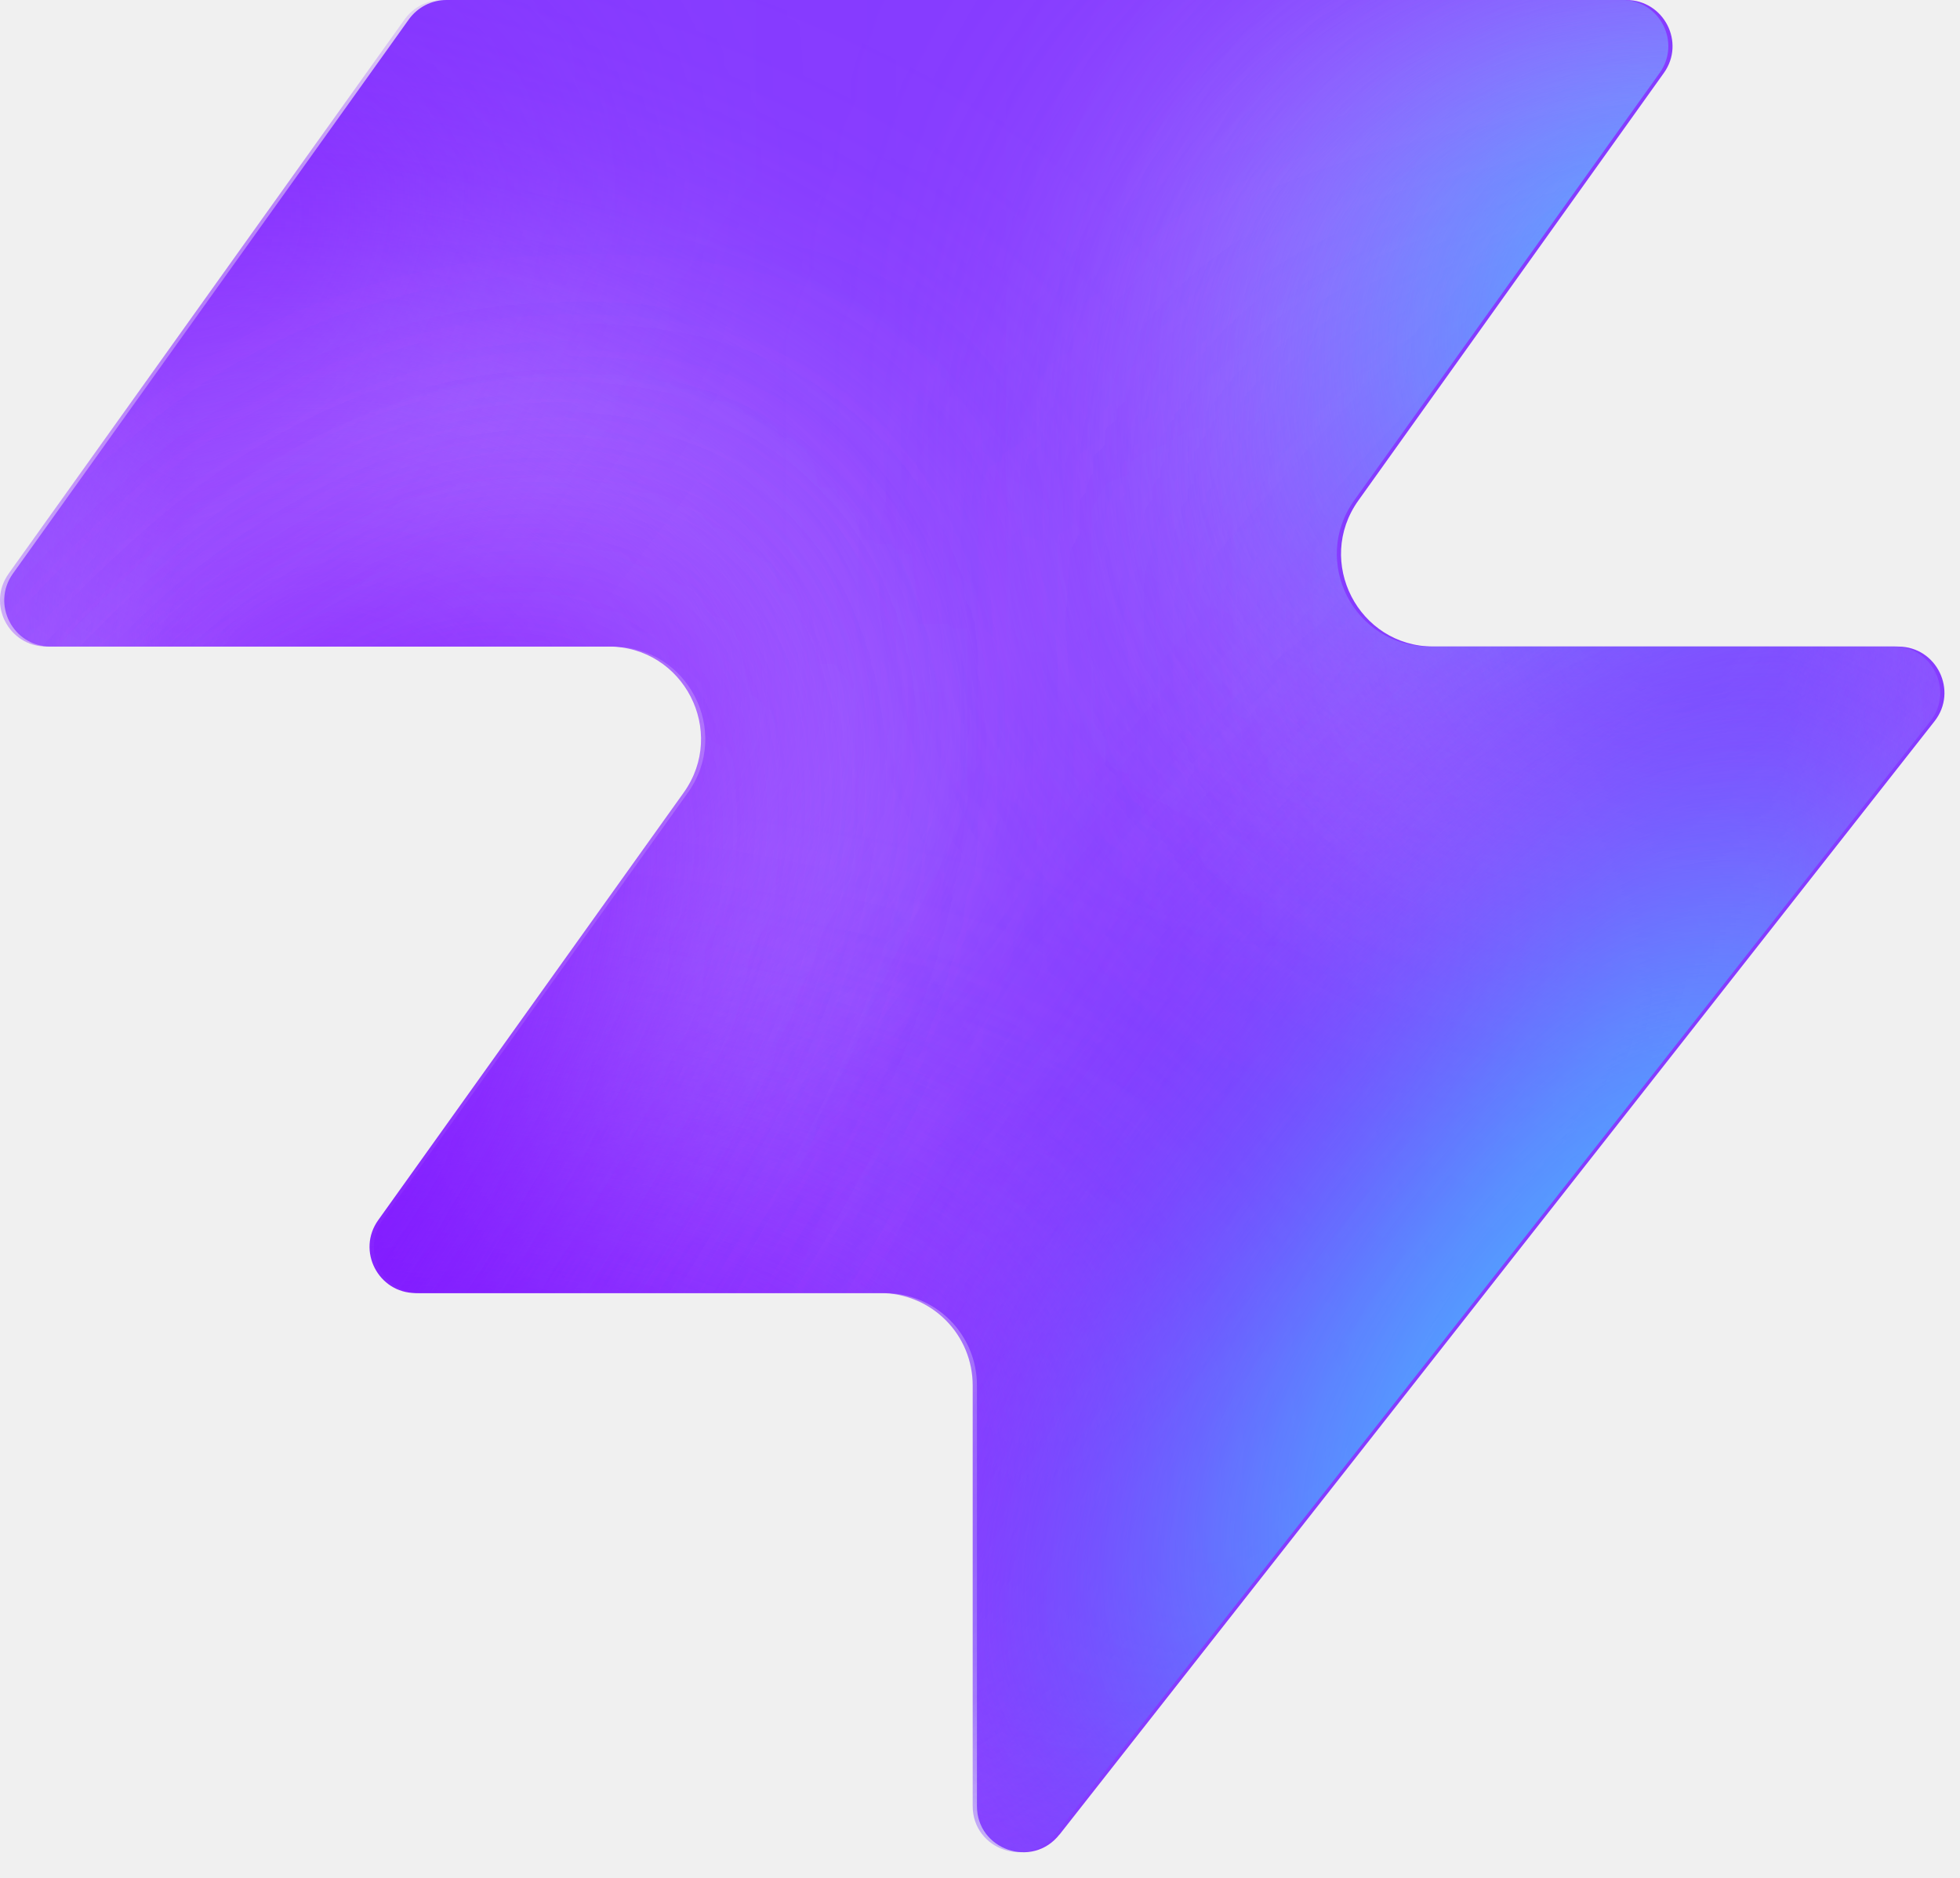
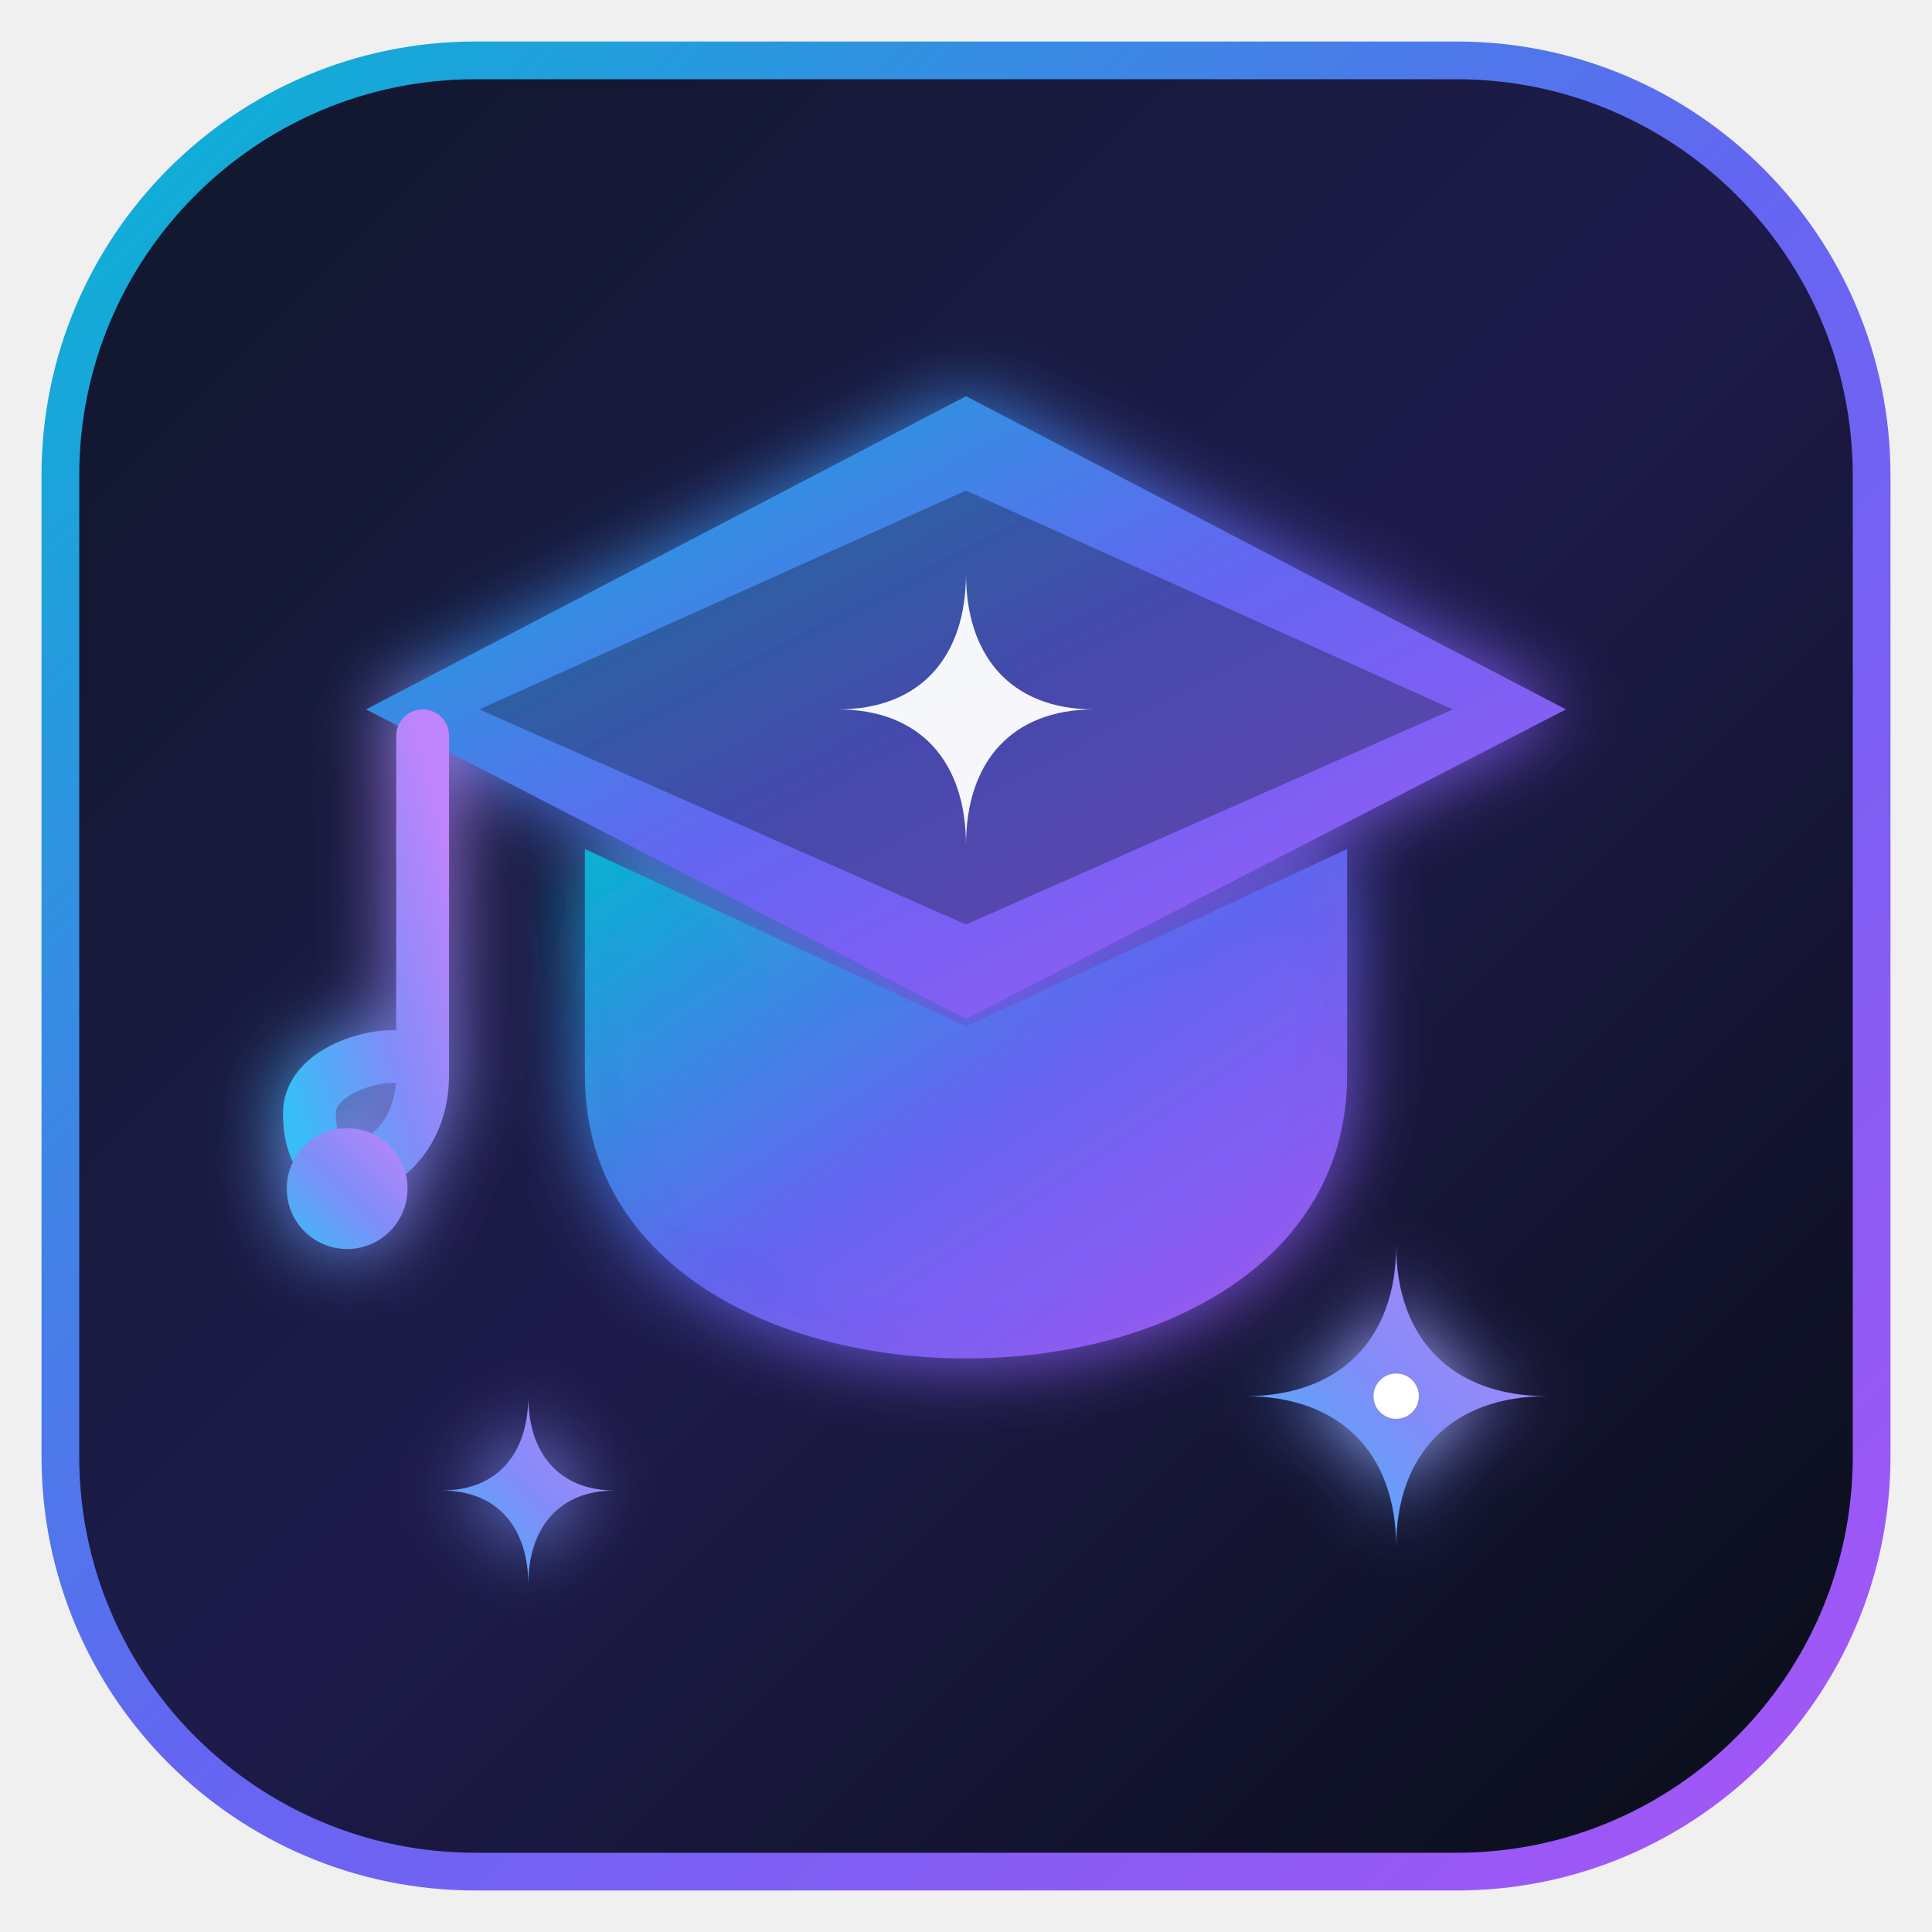
- <svg xmlns="http://www.w3.org/2000/svg" width="48" height="46" fill="none" viewBox="0 0 48 46">
-   <path fill="#863bff" d="M25.946 44.938c-.664.845-2.021.375-2.021-.698V33.937a2.26 2.26 0 0 0-2.262-2.262H10.287c-.92 0-1.456-1.04-.92-1.788l7.48-10.471c1.07-1.497 0-3.578-1.842-3.578H1.237c-.92 0-1.456-1.04-.92-1.788L10.013.474c.214-.297.556-.474.92-.474h28.894c.92 0 1.456 1.04.92 1.788l-7.48 10.471c-1.07 1.498 0 3.579 1.842 3.579h11.377c.943 0 1.473 1.088.89 1.83L25.947 44.94z" style="fill:#863bff;fill:color(display-p3 .525 .23 1);fill-opacity:1" />
-   <mask id="a" width="48" height="46" x="0" y="0" maskUnits="userSpaceOnUse" style="mask-type:alpha">
-     <path fill="#000" d="M25.842 44.938c-.664.844-2.021.375-2.021-.698V33.937a2.26 2.26 0 0 0-2.262-2.262H10.183c-.92 0-1.456-1.04-.92-1.788l7.48-10.471c1.07-1.498 0-3.579-1.842-3.579H1.133c-.92 0-1.456-1.04-.92-1.787L9.91.473c.214-.297.556-.474.92-.474h28.894c.92 0 1.456 1.04.92 1.788l-7.48 10.471c-1.07 1.498 0 3.578 1.842 3.578h11.377c.943 0 1.473 1.088.89 1.832L25.843 44.94z" style="fill:#000;fill-opacity:1" />
-   </mask>
-   <g mask="url(#a)">
-     <g filter="url(#b)">
-       <ellipse cx="5.508" cy="14.704" fill="#ede6ff" rx="5.508" ry="14.704" style="fill:#ede6ff;fill:color(display-p3 .927 .903 1);fill-opacity:1" transform="matrix(.00324 1 1 -.00324 -4.47 31.516)" />
-     </g>
-     <g filter="url(#c)">
-       <ellipse cx="10.399" cy="29.851" fill="#ede6ff" rx="10.399" ry="29.851" style="fill:#ede6ff;fill:color(display-p3 .927 .903 1);fill-opacity:1" transform="matrix(.00324 1 1 -.00324 -39.328 7.883)" />
-     </g>
-     <g filter="url(#d)">
-       <ellipse cx="5.508" cy="30.487" fill="#7e14ff" rx="5.508" ry="30.487" style="fill:#7e14ff;fill:color(display-p3 .492 .077 1);fill-opacity:1" transform="rotate(89.814 -25.913 -14.639)scale(1 -1)" />
-     </g>
-     <g filter="url(#e)">
-       <ellipse cx="5.508" cy="30.599" fill="#7e14ff" rx="5.508" ry="30.599" style="fill:#7e14ff;fill:color(display-p3 .492 .077 1);fill-opacity:1" transform="rotate(89.814 -32.644 -3.334)scale(1 -1)" />
-     </g>
-     <g filter="url(#f)">
-       <ellipse cx="5.508" cy="30.599" fill="#7e14ff" rx="5.508" ry="30.599" style="fill:#7e14ff;fill:color(display-p3 .492 .077 1);fill-opacity:1" transform="matrix(.00324 1 1 -.00324 -34.34 30.47)" />
-     </g>
-     <g filter="url(#g)">
-       <ellipse cx="14.072" cy="22.078" fill="#ede6ff" rx="14.072" ry="22.078" style="fill:#ede6ff;fill:color(display-p3 .927 .903 1);fill-opacity:1" transform="rotate(93.35 24.506 48.493)scale(-1 1)" />
-     </g>
-     <g filter="url(#h)">
-       <ellipse cx="3.47" cy="21.501" fill="#7e14ff" rx="3.47" ry="21.501" style="fill:#7e14ff;fill:color(display-p3 .492 .077 1);fill-opacity:1" transform="rotate(89.009 28.708 47.59)scale(-1 1)" />
-     </g>
-     <g filter="url(#i)">
-       <ellipse cx="3.47" cy="21.501" fill="#7e14ff" rx="3.47" ry="21.501" style="fill:#7e14ff;fill:color(display-p3 .492 .077 1);fill-opacity:1" transform="rotate(89.009 28.708 47.59)scale(-1 1)" />
-     </g>
-     <g filter="url(#j)">
-       <ellipse cx=".387" cy="8.972" fill="#7e14ff" rx="4.407" ry="29.108" style="fill:#7e14ff;fill:color(display-p3 .492 .077 1);fill-opacity:1" transform="rotate(39.51 .387 8.972)" />
-     </g>
-     <g filter="url(#k)">
-       <ellipse cx="47.523" cy="-6.092" fill="#7e14ff" rx="4.407" ry="29.108" style="fill:#7e14ff;fill:color(display-p3 .492 .077 1);fill-opacity:1" transform="rotate(37.892 47.523 -6.092)" />
-     </g>
-     <g filter="url(#l)">
-       <ellipse cx="41.412" cy="6.333" fill="#47bfff" rx="5.971" ry="9.665" style="fill:#47bfff;fill:color(display-p3 .28 .748 1);fill-opacity:1" transform="rotate(37.892 41.412 6.333)" />
-     </g>
-     <g filter="url(#m)">
-       <ellipse cx="-1.879" cy="38.332" fill="#7e14ff" rx="4.407" ry="29.108" style="fill:#7e14ff;fill:color(display-p3 .492 .077 1);fill-opacity:1" transform="rotate(37.892 -1.88 38.332)" />
-     </g>
-     <g filter="url(#n)">
-       <ellipse cx="-1.879" cy="38.332" fill="#7e14ff" rx="4.407" ry="29.108" style="fill:#7e14ff;fill:color(display-p3 .492 .077 1);fill-opacity:1" transform="rotate(37.892 -1.88 38.332)" />
-     </g>
-     <g filter="url(#o)">
-       <ellipse cx="35.651" cy="29.907" fill="#7e14ff" rx="4.407" ry="29.108" style="fill:#7e14ff;fill:color(display-p3 .492 .077 1);fill-opacity:1" transform="rotate(37.892 35.651 29.907)" />
-     </g>
-     <g filter="url(#p)">
-       <ellipse cx="38.418" cy="32.4" fill="#47bfff" rx="5.971" ry="15.297" style="fill:#47bfff;fill:color(display-p3 .28 .748 1);fill-opacity:1" transform="rotate(37.892 38.418 32.4)" />
-     </g>
-   </g>
+ <svg xmlns="http://www.w3.org/2000/svg" viewBox="0 0 512 512" width="100%" height="100%">
  <defs>
-     <filter id="b" width="60.045" height="41.654" x="-19.77" y="16.149" color-interpolation-filters="sRGB" filterUnits="userSpaceOnUse">
-       <feFlood flood-opacity="0" result="BackgroundImageFix" />
-       <feBlend in="SourceGraphic" in2="BackgroundImageFix" result="shape" />
-       <feGaussianBlur result="effect1_foregroundBlur_2002_17158" stdDeviation="7.659" />
-     </filter>
-     <filter id="c" width="90.34" height="51.437" x="-54.613" y="-7.533" color-interpolation-filters="sRGB" filterUnits="userSpaceOnUse">
-       <feFlood flood-opacity="0" result="BackgroundImageFix" />
-       <feBlend in="SourceGraphic" in2="BackgroundImageFix" result="shape" />
-       <feGaussianBlur result="effect1_foregroundBlur_2002_17158" stdDeviation="7.659" />
-     </filter>
-     <filter id="d" width="79.355" height="29.4" x="-49.64" y="2.03" color-interpolation-filters="sRGB" filterUnits="userSpaceOnUse">
-       <feFlood flood-opacity="0" result="BackgroundImageFix" />
-       <feBlend in="SourceGraphic" in2="BackgroundImageFix" result="shape" />
-       <feGaussianBlur result="effect1_foregroundBlur_2002_17158" stdDeviation="4.596" />
-     </filter>
-     <filter id="e" width="79.579" height="29.4" x="-45.045" y="20.029" color-interpolation-filters="sRGB" filterUnits="userSpaceOnUse">
-       <feFlood flood-opacity="0" result="BackgroundImageFix" />
-       <feBlend in="SourceGraphic" in2="BackgroundImageFix" result="shape" />
-       <feGaussianBlur result="effect1_foregroundBlur_2002_17158" stdDeviation="4.596" />
-     </filter>
-     <filter id="f" width="79.579" height="29.4" x="-43.513" y="21.178" color-interpolation-filters="sRGB" filterUnits="userSpaceOnUse">
-       <feFlood flood-opacity="0" result="BackgroundImageFix" />
-       <feBlend in="SourceGraphic" in2="BackgroundImageFix" result="shape" />
-       <feGaussianBlur result="effect1_foregroundBlur_2002_17158" stdDeviation="4.596" />
-     </filter>
-     <filter id="g" width="74.749" height="58.852" x="15.756" y="-17.901" color-interpolation-filters="sRGB" filterUnits="userSpaceOnUse">
-       <feFlood flood-opacity="0" result="BackgroundImageFix" />
-       <feBlend in="SourceGraphic" in2="BackgroundImageFix" result="shape" />
-       <feGaussianBlur result="effect1_foregroundBlur_2002_17158" stdDeviation="7.659" />
-     </filter>
-     <filter id="h" width="61.377" height="25.362" x="23.548" y="2.284" color-interpolation-filters="sRGB" filterUnits="userSpaceOnUse">
-       <feFlood flood-opacity="0" result="BackgroundImageFix" />
-       <feBlend in="SourceGraphic" in2="BackgroundImageFix" result="shape" />
-       <feGaussianBlur result="effect1_foregroundBlur_2002_17158" stdDeviation="4.596" />
-     </filter>
-     <filter id="i" width="61.377" height="25.362" x="23.548" y="2.284" color-interpolation-filters="sRGB" filterUnits="userSpaceOnUse">
-       <feFlood flood-opacity="0" result="BackgroundImageFix" />
-       <feBlend in="SourceGraphic" in2="BackgroundImageFix" result="shape" />
-       <feGaussianBlur result="effect1_foregroundBlur_2002_17158" stdDeviation="4.596" />
-     </filter>
-     <filter id="j" width="56.045" height="63.649" x="-27.636" y="-22.853" color-interpolation-filters="sRGB" filterUnits="userSpaceOnUse">
-       <feFlood flood-opacity="0" result="BackgroundImageFix" />
-       <feBlend in="SourceGraphic" in2="BackgroundImageFix" result="shape" />
-       <feGaussianBlur result="effect1_foregroundBlur_2002_17158" stdDeviation="4.596" />
-     </filter>
-     <filter id="k" width="54.814" height="64.646" x="20.116" y="-38.415" color-interpolation-filters="sRGB" filterUnits="userSpaceOnUse">
-       <feFlood flood-opacity="0" result="BackgroundImageFix" />
-       <feBlend in="SourceGraphic" in2="BackgroundImageFix" result="shape" />
-       <feGaussianBlur result="effect1_foregroundBlur_2002_17158" stdDeviation="4.596" />
-     </filter>
-     <filter id="l" width="33.541" height="35.313" x="24.641" y="-11.323" color-interpolation-filters="sRGB" filterUnits="userSpaceOnUse">
-       <feFlood flood-opacity="0" result="BackgroundImageFix" />
-       <feBlend in="SourceGraphic" in2="BackgroundImageFix" result="shape" />
-       <feGaussianBlur result="effect1_foregroundBlur_2002_17158" stdDeviation="4.596" />
-     </filter>
-     <filter id="m" width="54.814" height="64.646" x="-29.286" y="6.009" color-interpolation-filters="sRGB" filterUnits="userSpaceOnUse">
-       <feFlood flood-opacity="0" result="BackgroundImageFix" />
-       <feBlend in="SourceGraphic" in2="BackgroundImageFix" result="shape" />
-       <feGaussianBlur result="effect1_foregroundBlur_2002_17158" stdDeviation="4.596" />
-     </filter>
-     <filter id="n" width="54.814" height="64.646" x="-29.286" y="6.009" color-interpolation-filters="sRGB" filterUnits="userSpaceOnUse">
-       <feFlood flood-opacity="0" result="BackgroundImageFix" />
-       <feBlend in="SourceGraphic" in2="BackgroundImageFix" result="shape" />
-       <feGaussianBlur result="effect1_foregroundBlur_2002_17158" stdDeviation="4.596" />
-     </filter>
-     <filter id="o" width="54.814" height="64.646" x="8.244" y="-2.416" color-interpolation-filters="sRGB" filterUnits="userSpaceOnUse">
-       <feFlood flood-opacity="0" result="BackgroundImageFix" />
-       <feBlend in="SourceGraphic" in2="BackgroundImageFix" result="shape" />
-       <feGaussianBlur result="effect1_foregroundBlur_2002_17158" stdDeviation="4.596" />
-     </filter>
-     <filter id="p" width="39.409" height="43.623" x="18.713" y="10.588" color-interpolation-filters="sRGB" filterUnits="userSpaceOnUse">
-       <feFlood flood-opacity="0" result="BackgroundImageFix" />
-       <feBlend in="SourceGraphic" in2="BackgroundImageFix" result="shape" />
-       <feGaussianBlur result="effect1_foregroundBlur_2002_17158" stdDeviation="4.596" />
+     <linearGradient id="bg-grad" x1="0%" y1="0%" x2="100%" y2="100%">
+       <stop offset="0%" stop-color="#0f172a" />
+       <stop offset="50%" stop-color="#1e1b4b" />
+       <stop offset="100%" stop-color="#090d16" />
+     </linearGradient>
+     <linearGradient id="primary-grad" x1="0%" y1="0%" x2="100%" y2="100%">
+       <stop offset="0%" stop-color="#06b6d4" />
+       <stop offset="50%" stop-color="#6366f1" />
+       <stop offset="100%" stop-color="#a855f7" />
+     </linearGradient>
+     <linearGradient id="accent-grad" x1="0%" y1="100%" x2="100%" y2="0%">
+       <stop offset="0%" stop-color="#38bdf8" />
+       <stop offset="50%" stop-color="#818cf8" />
+       <stop offset="100%" stop-color="#c084fc" />
+     </linearGradient>
+     <filter id="glow" x="-20%" y="-20%" width="140%" height="140%">
+       <feGaussianBlur stdDeviation="10" result="blur" />
+       <feComposite in="SourceGraphic" in2="blur" operator="over" />
    </filter>
  </defs>
+   <rect x="16" y="16" width="480" height="480" rx="110" ry="110" fill="url(#bg-grad)" stroke="url(#primary-grad)" stroke-width="10" />
+   <g filter="url(#glow)">
+     <polygon points="256,105 415,188 256,270 97,188" fill="url(#primary-grad)" />
+     <polygon points="256,130 385,188 256,245 127,188" fill="#0f172a" opacity="0.35" />
+     <path d="M155,225 V285 C155,335 205,360 256,360 C307,360 357,335 357,285 V225 L256,272 Z" fill="url(#primary-grad)" opacity="0.95" />
+     <path d="M256,152 C256,174 268,188 290,188 C268,188 256,202 256,224 C256,202 244,188 222,188 C244,188 256,174 256,152 Z" fill="#ffffff" opacity="0.95" />
+     <path d="M112,195 V285 C112,300 102,310 92,310 C86,310 82,305 82,295 C82,285 96,280 104,280" fill="none" stroke="url(#accent-grad)" stroke-width="14" stroke-linecap="round" stroke-linejoin="round" />
+     <circle cx="92" cy="315" r="16" fill="url(#accent-grad)" />
+     <path d="M140,370 C140,385 148,395 163,395 C148,395 140,405 140,420 C140,405 132,395 117,395 C132,395 140,385 140,370 Z" fill="url(#accent-grad)" />
+     <path d="M370,330 C370,355 385,370 410,370 C385,370 370,385 370,410 C370,385 355,370 330,370 C355,370 370,355 370,330 Z" fill="url(#accent-grad)" />
+     <circle cx="370" cy="370" r="6" fill="#ffffff" />
+   </g>
</svg>
